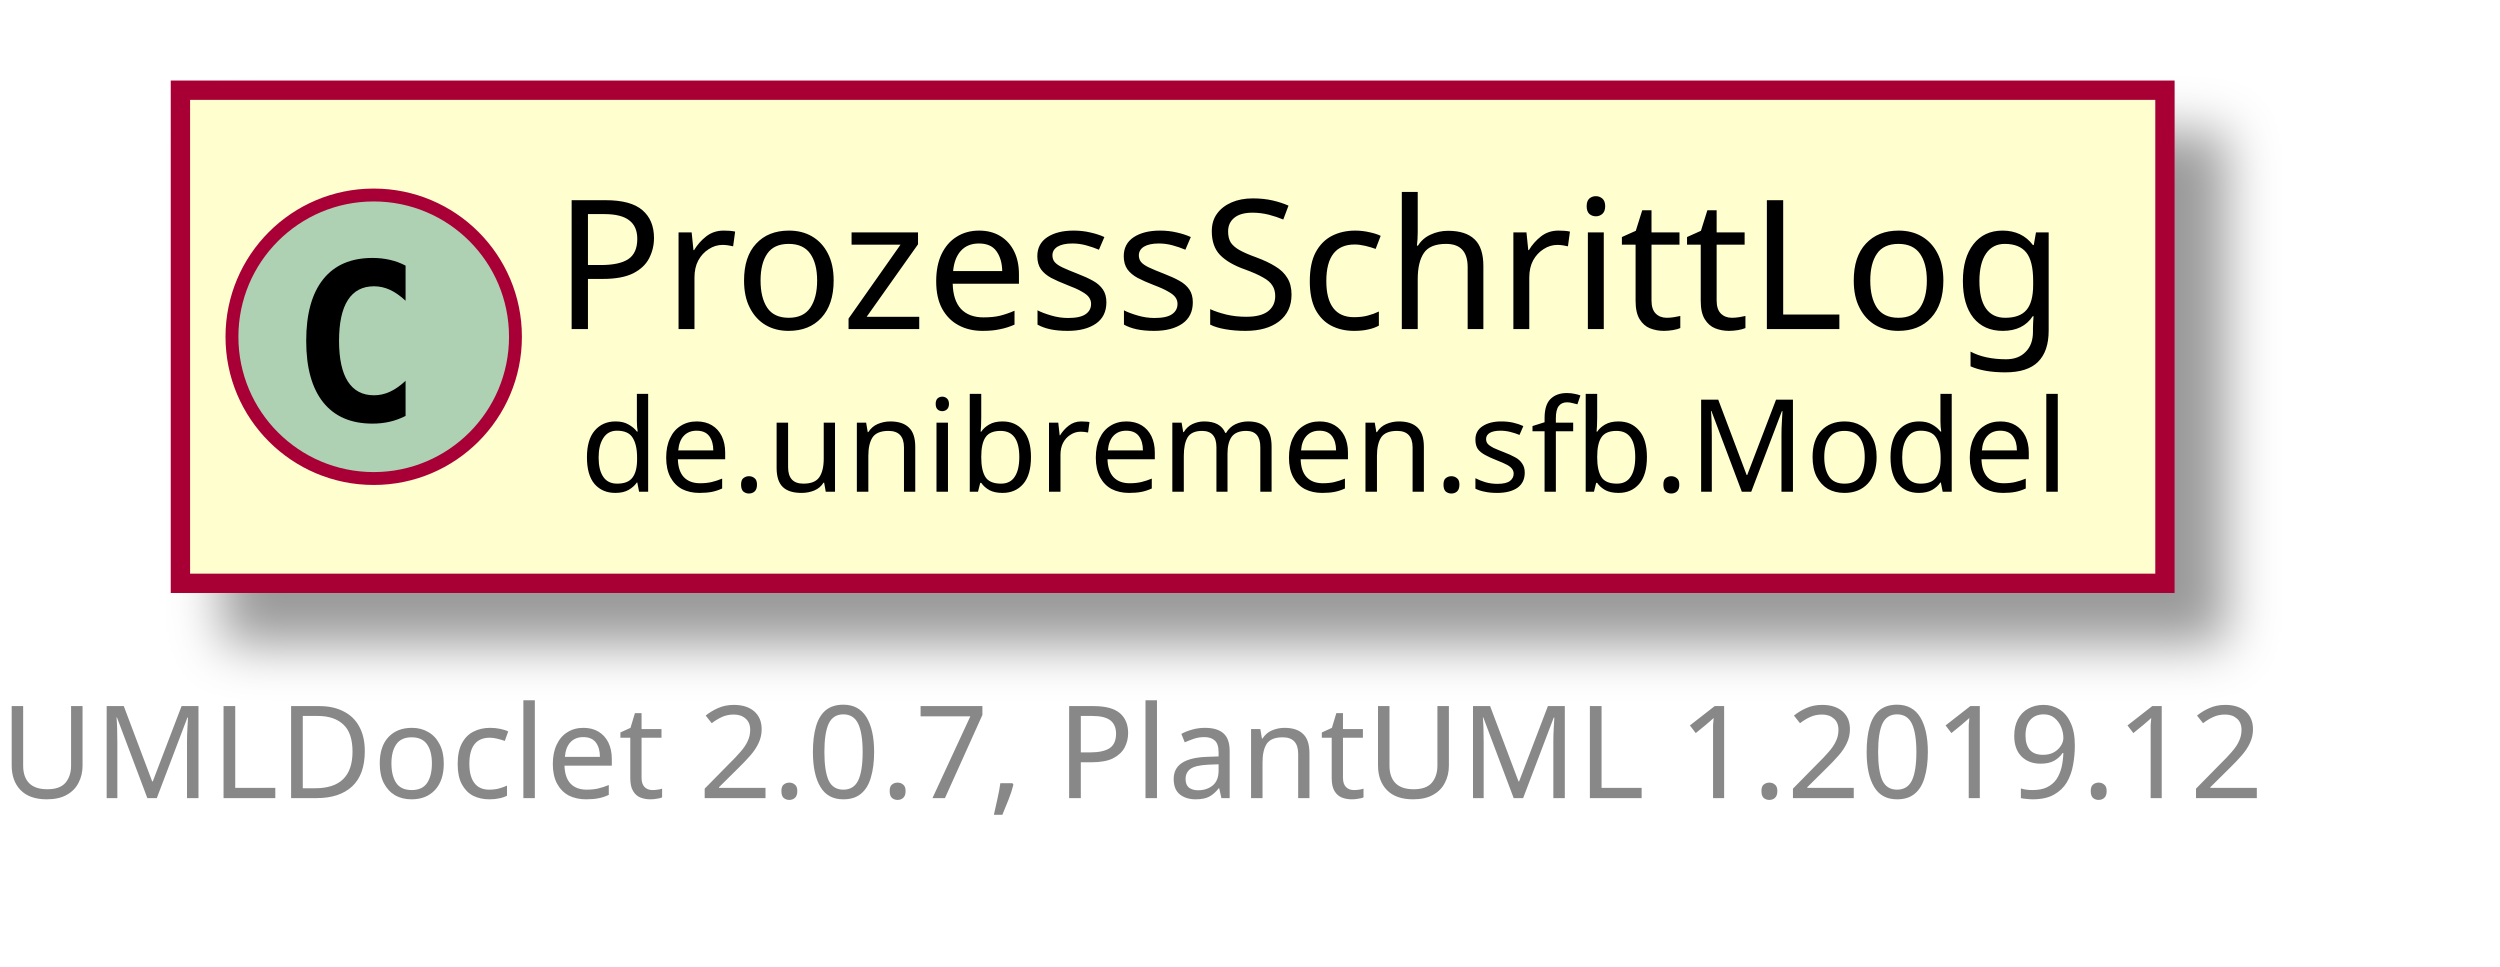
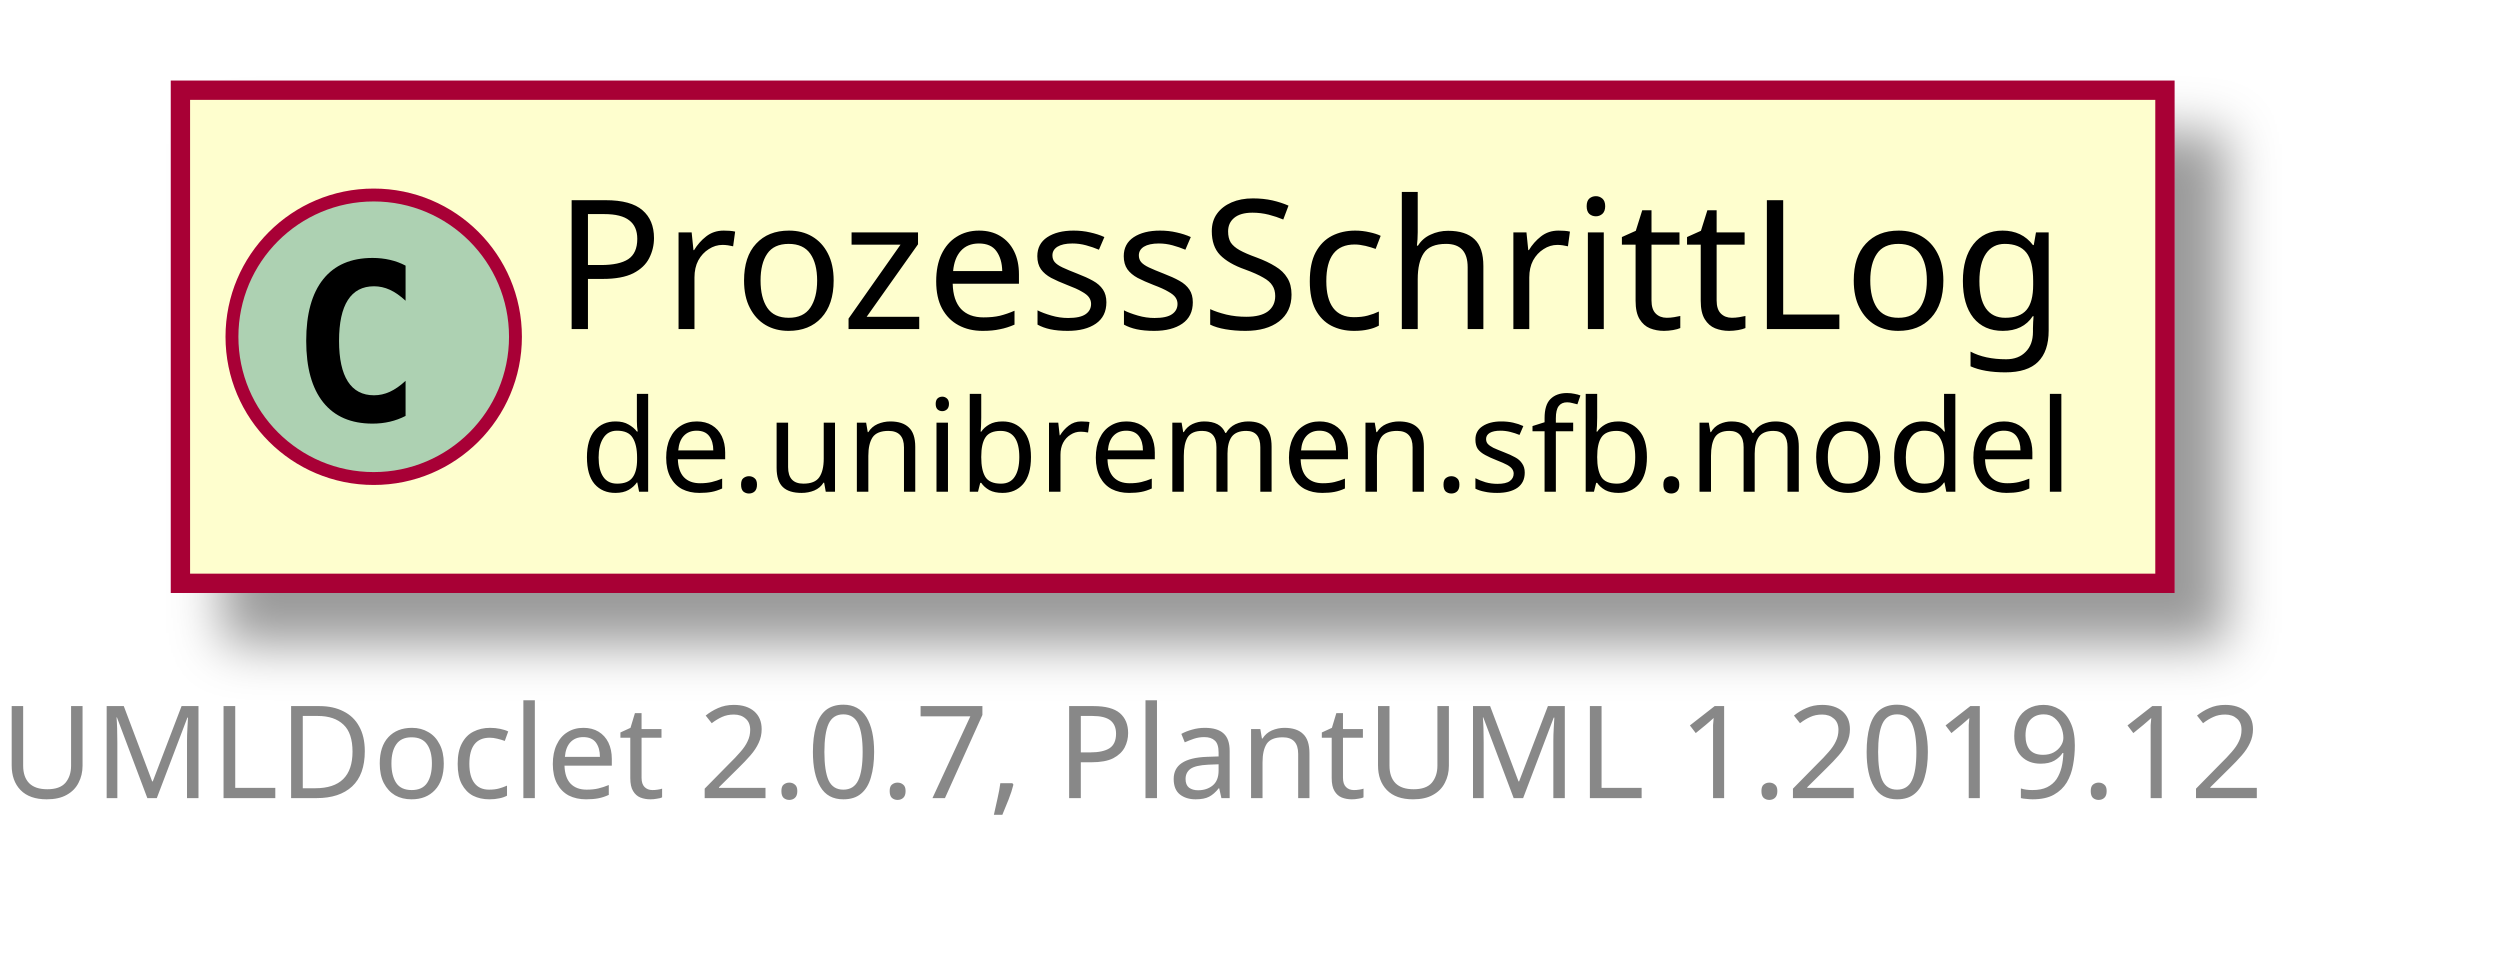
<svg xmlns="http://www.w3.org/2000/svg" xmlns:xlink="http://www.w3.org/1999/xlink" contentScriptType="application/ecmascript" contentStyleType="text/css" height="75px" preserveAspectRatio="none" style="width:194px;height:75px;" version="1.1" viewBox="0 0 194 75" width="194px" zoomAndPan="magnify">
  <defs>
    <filter height="300%" id="f16njsb1hzs1xp" width="300%" x="-1" y="-1">
      <feGaussianBlur result="blurOut" stdDeviation="2.0" />
      <feColorMatrix in="blurOut" result="blurOut2" type="matrix" values="0 0 0 0 0 0 0 0 0 0 0 0 0 0 0 0 0 0 .4 0" />
      <feOffset dx="4.0" dy="4.0" in="blurOut2" result="blurOut3" />
      <feBlend in="SourceGraphic" in2="blurOut3" mode="normal" />
    </filter>
  </defs>
  <g>
    <a href="ProzessSchrittLog.html" target="_top" title="ProzessSchrittLog.html" xlink:actuate="onRequest" xlink:href="ProzessSchrittLog.html" xlink:show="new" xlink:title="ProzessSchrittLog.html" xlink:type="simple">
-       <rect fill="#FEFECE" filter="url(#f16njsb1hzs1xp)" height="38.266" id="de.unibremen.sfb.Model.ProzessSchrittLog" style="stroke: #A80036; stroke-width: 1.5;" width="154" x="14" y="7" />
+       <rect fill="#FEFECE" filter="url(#f16njsb1hzs1xp)" height="38.266" id="de.unibremen.sfb.model.ProzessSchrittLog" style="stroke: #A80036; stroke-width: 1.5;" width="154" x="14" y="7" />
      <ellipse cx="29" cy="26.133" fill="#ADD1B2" rx="11" ry="11" style="stroke: #A80036; stroke-width: 1.0;" />
      <path d="M31.473,32.276 Q30.892,32.575 30.253,32.724 Q29.614,32.873 28.908,32.873 Q26.401,32.873 25.081,31.222 Q23.762,29.57 23.762,26.449 Q23.762,23.319 25.081,21.668 Q26.401,20.016 28.908,20.016 Q29.614,20.016 30.261,20.165 Q30.909,20.314 31.473,20.613 L31.473,23.336 Q30.842,22.755 30.249,22.485 Q29.655,22.215 29.024,22.215 Q27.68,22.215 26.995,23.282 Q26.31,24.349 26.31,26.449 Q26.31,28.541 26.995,29.607 Q27.68,30.674 29.024,30.674 Q29.655,30.674 30.249,30.404 Q30.842,30.134 31.473,29.553 Z " />
      <text fill="#000000" font-family="sans-serif" font-size="14" lengthAdjust="spacingAndGlyphs" textLength="122" x="43" y="25.535">ProzessSchrittLog</text>
-       <text fill="#000000" font-family="sans-serif" font-size="10" lengthAdjust="spacingAndGlyphs" textLength="118" x="45" y="38.156">de.unibremen.sfb.Model</text>
+       <text fill="#000000" font-family="sans-serif" font-size="10" lengthAdjust="spacingAndGlyphs" textLength="118" x="45" y="38.156">de.unibremen.sfb.model</text>
    </a>
    <text fill="#888888" font-family="sans-serif" font-size="10" lengthAdjust="spacingAndGlyphs" textLength="182" x="0" y="61.934">UMLDoclet 2.0.7, PlantUML 1.2019.12</text>
  </g>
</svg>
